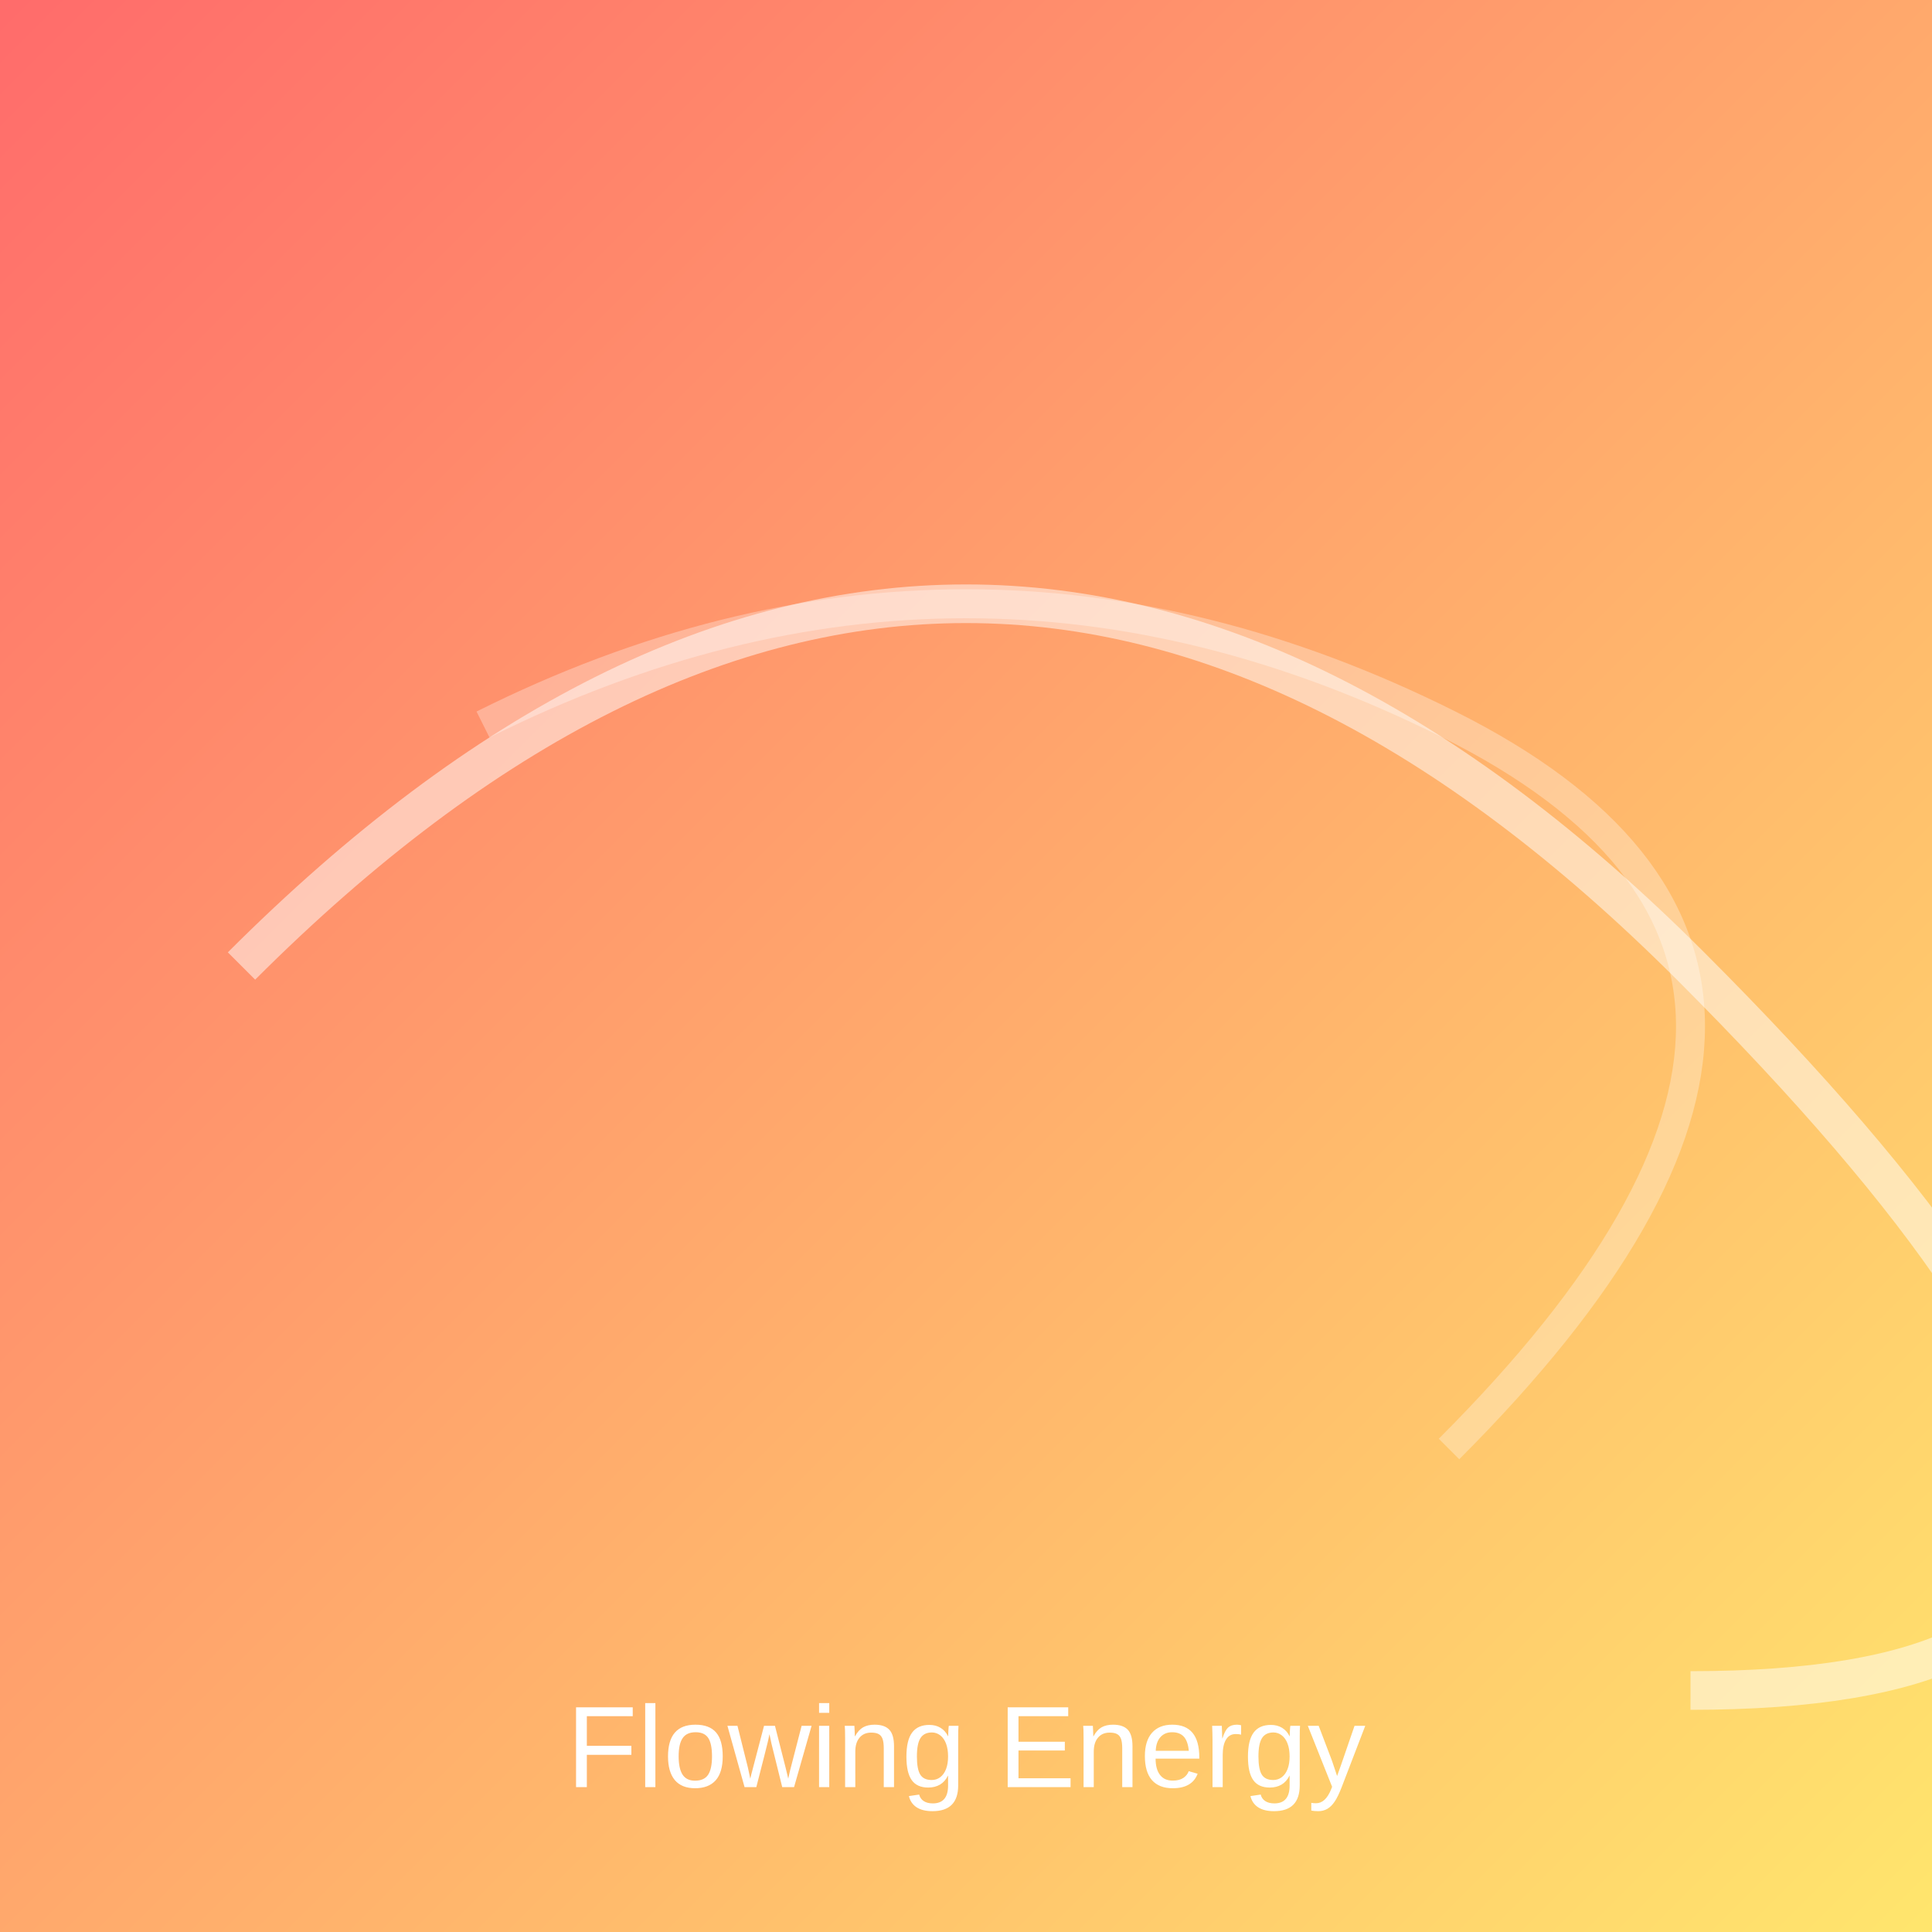
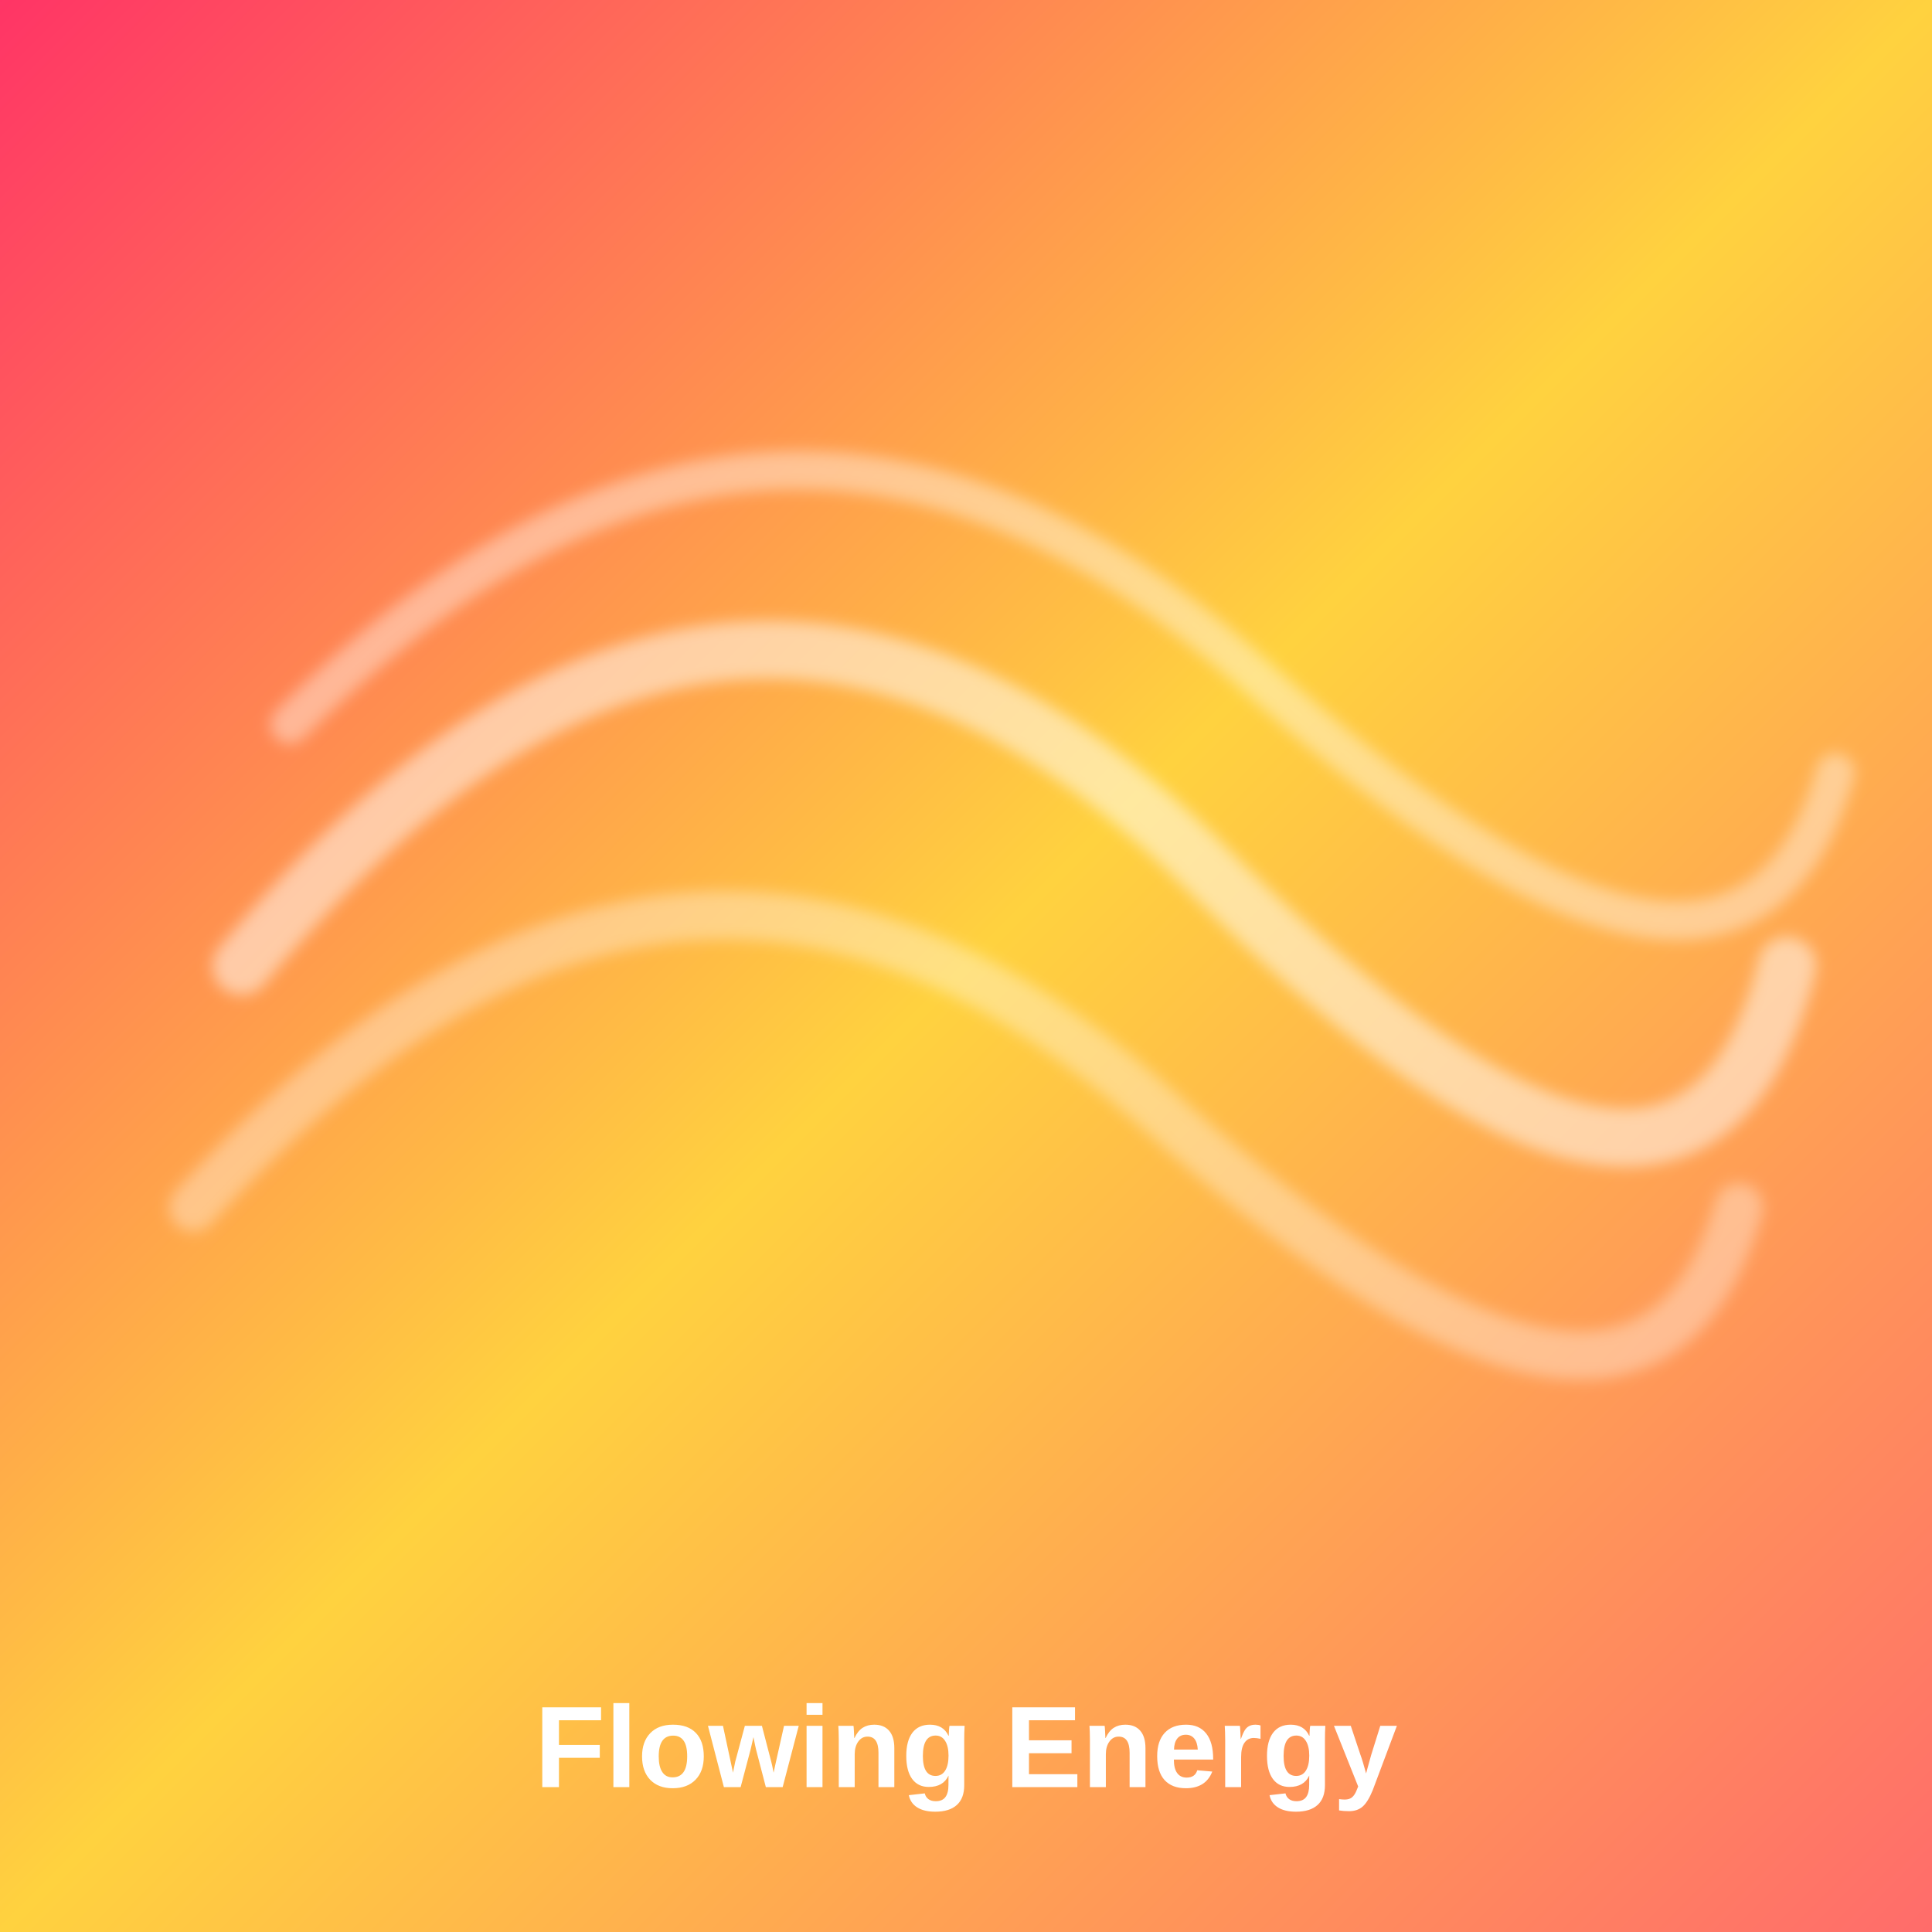
<svg xmlns="http://www.w3.org/2000/svg" width="400" height="400">
  <defs>
    <linearGradient id="grad4" x1="0%" y1="0%" x2="100%" y2="100%">
-       <stop offset="0%" style="stop-color:#FF6B6B;stop-opacity:1" />
-       <stop offset="100%" style="stop-color:#FFE66D;stop-opacity:1" />
+       <stop offset="0%" style="stop-color:#FF3366;stop-opacity:1" />
+       <stop offset="50%" style="stop-color:#FFD23F;stop-opacity:1" />
+       <stop offset="100%" style="stop-color:#FF6B6B;stop-opacity:1" />
    </linearGradient>
+     <filter id="blur4">
+       <feGaussianBlur in="SourceGraphic" stdDeviation="1.5" />
+     </filter>
  </defs>
  <rect width="400" height="400" fill="url(#grad4)" />
-   <path d="M 50 200 Q 200 50 350 200 T 350 350" stroke="rgba(255,255,255,0.5)" stroke-width="8" fill="none" />
-   <path d="M 100 150 Q 200 100 300 150 T 300 300" stroke="rgba(255,255,255,0.3)" stroke-width="6" fill="none" />
-   <text x="200" y="370" font-family="Arial" font-size="24" fill="white" text-anchor="middle">Flowing Energy</text>
+   <path d="M 50 200 Q 150 80 250 180 T 370 200" stroke="rgba(255,255,255,0.5)" stroke-width="12" fill="none" stroke-linecap="round" filter="url(#blur4)" />
+   <path d="M 40 250 Q 140 140 240 230 T 360 250" stroke="rgba(255,255,255,0.35)" stroke-width="10" fill="none" stroke-linecap="round" filter="url(#blur4)" />
+   <path d="M 60 150 Q 160 50 260 140 T 380 160" stroke="rgba(255,255,255,0.4)" stroke-width="8" fill="none" stroke-linecap="round" filter="url(#blur4)" />
+   <text x="200" y="370" font-family="Arial, sans-serif" font-size="24" font-weight="700" fill="white" text-anchor="middle">Flowing Energy</text>
</svg>
